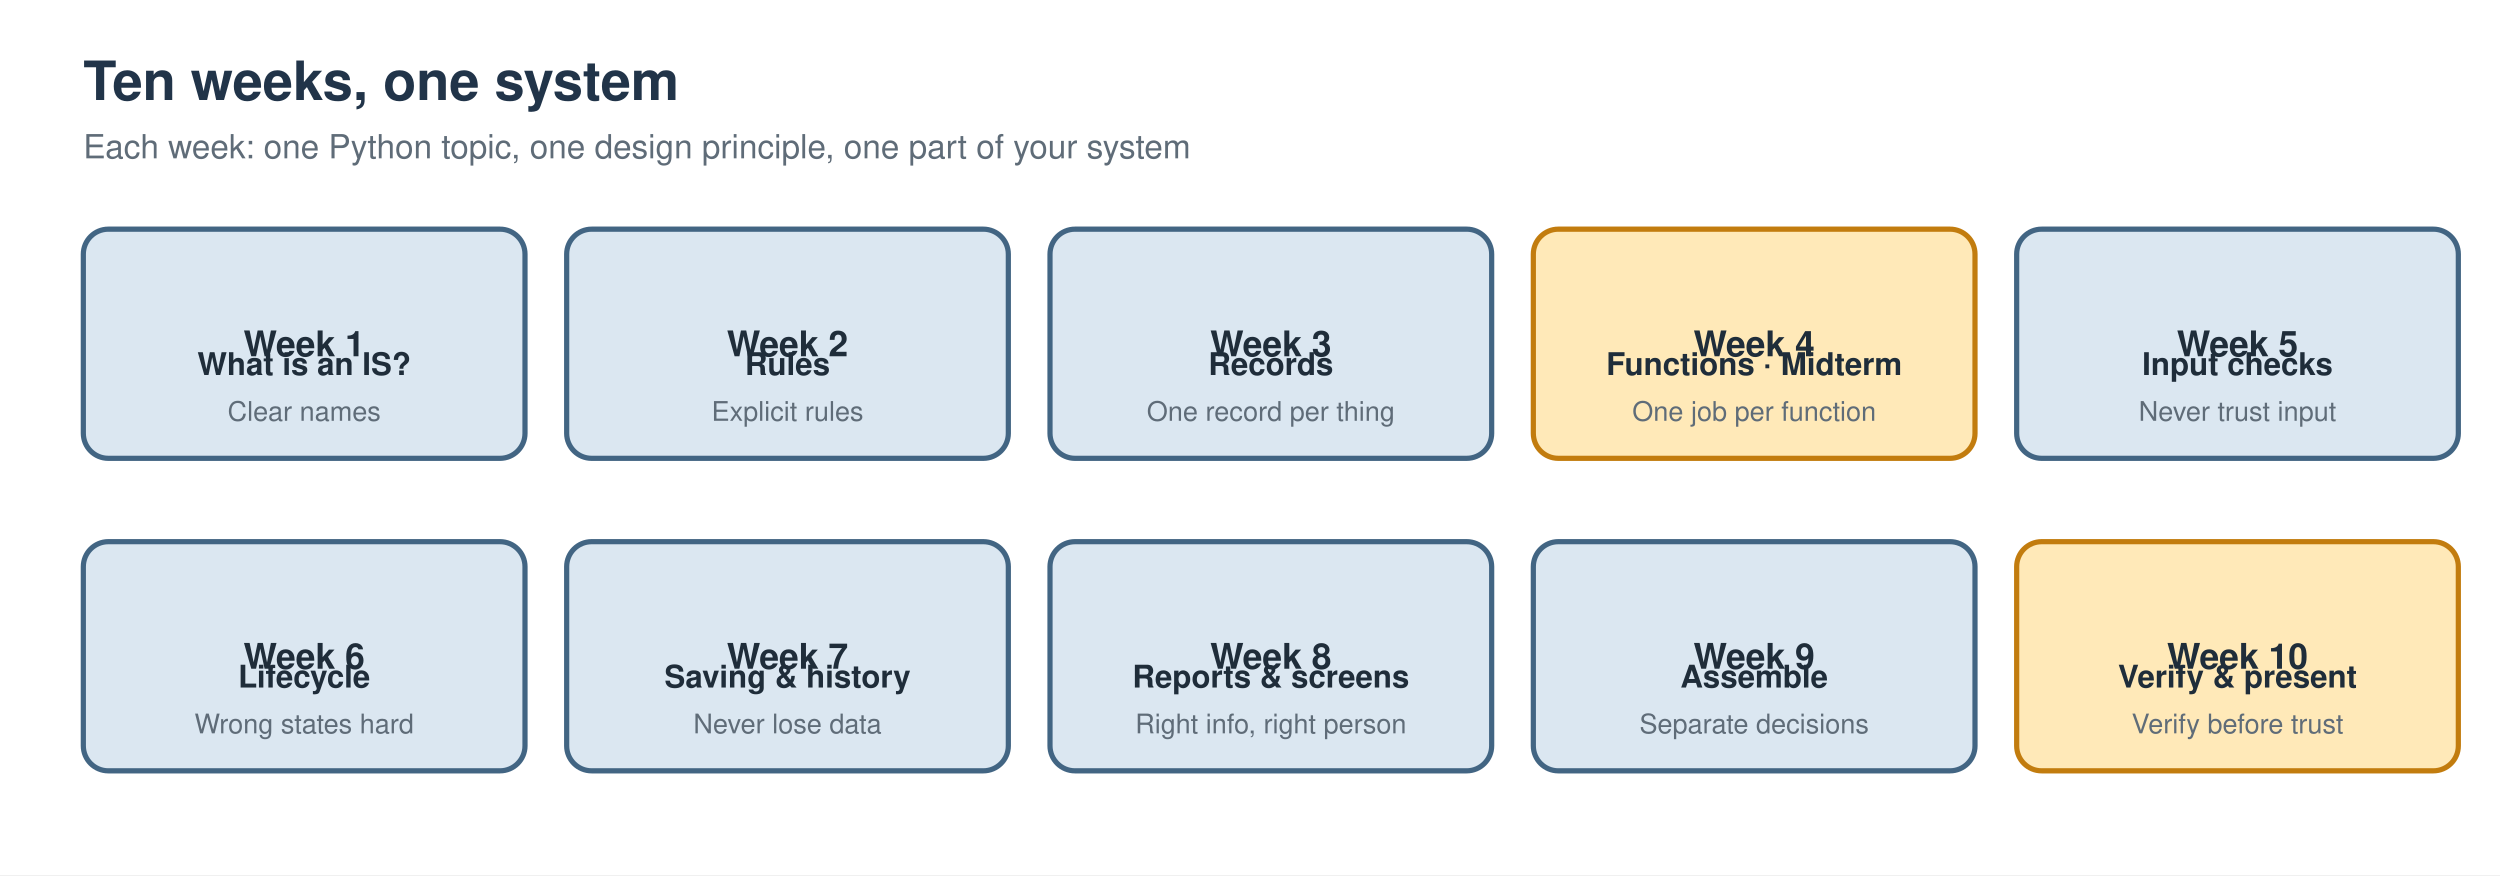
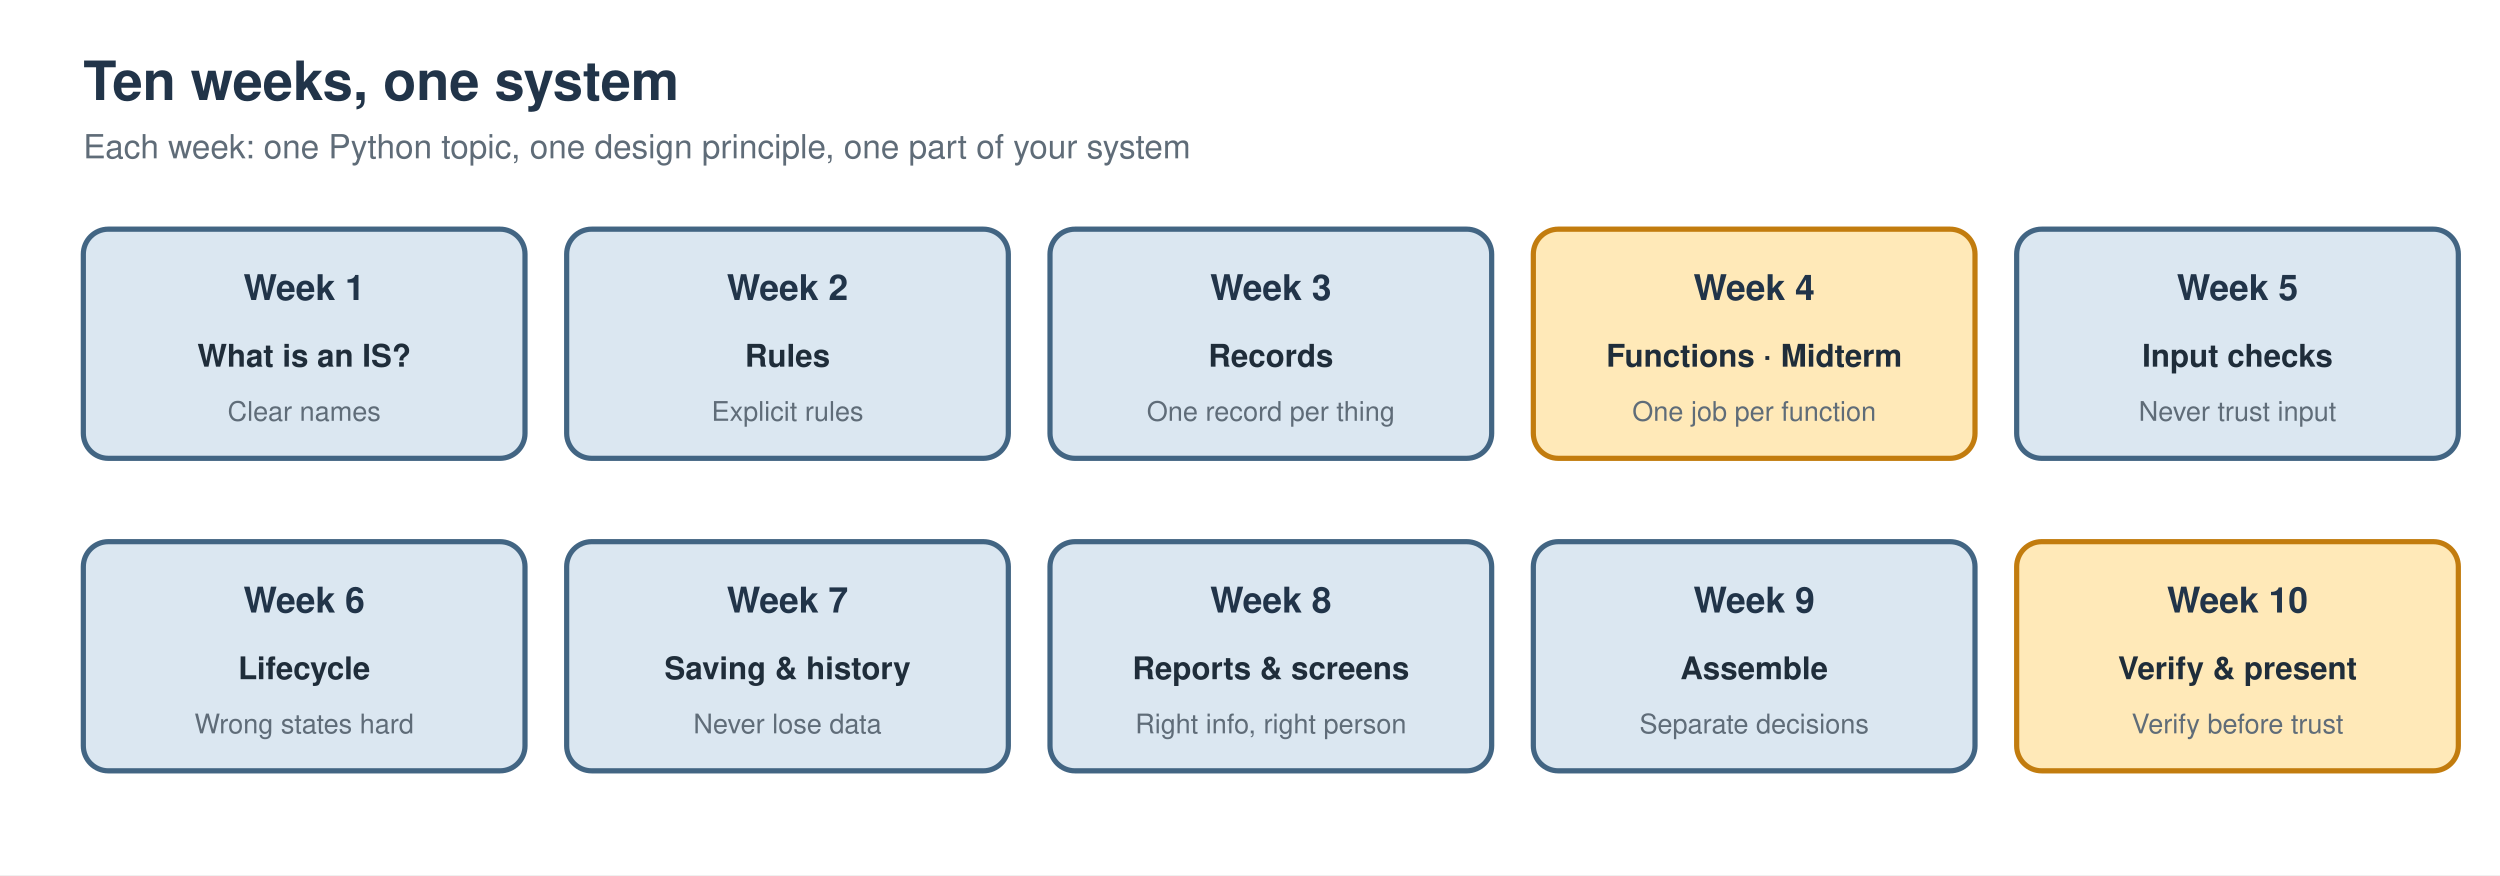
<svg xmlns="http://www.w3.org/2000/svg" width="1200" height="420" viewBox="0 0 1200 420" role="img" font-family="system-ui, -apple-system, 'Segoe UI', Helvetica, Arial, sans-serif">
  <rect width="1200" height="420" fill="#ffffff" />
  <defs>
    <marker id="arrow" viewBox="0 0 10 10" refX="9" refY="5" markerWidth="7" markerHeight="7" orient="auto-start-reverse">
      <path d="M0,0 L10,5 L0,10 z" fill="#5f6c78" />
    </marker>
  </defs>
  <text x="40" y="48" font-size="26" font-weight="700" fill="#213449" text-anchor="start">Ten weeks, one system</text>
  <text x="40" y="76" font-size="16" font-weight="400" fill="#5f6c78" text-anchor="start">Each week: one Python topic, one design principle, one part of your system</text>
  <rect x="40" y="110" width="212" height="110" rx="12" fill="#dbe7f1" stroke="#426583" stroke-width="2.5" />
-   <text x="146.0" y="171.0" text-anchor="middle" font-size="17" font-weight="700" fill="#1f2d3a">Week 1</text>
-   <text x="146" y="180" font-size="15" font-weight="700" fill="#1f2d3a" text-anchor="middle">What is an IS?</text>
+   <text x="146.0" y="171.0" text-anchor="middle" font-size="19" font-weight="700" fill="#1f2d3a" />
+   <text x="146" y="144" font-size="17" font-weight="700" fill="#213449" text-anchor="middle">Week 1</text>
+   <text x="146" y="176" font-size="15" font-weight="700" fill="#1f2d3a" text-anchor="middle">What is an IS?</text>
  <text x="146" y="202" font-size="13" font-weight="400" fill="#5f6c78" text-anchor="middle">Clear names</text>
  <rect x="272" y="110" width="212" height="110" rx="12" fill="#dbe7f1" stroke="#426583" stroke-width="2.5" />
-   <text x="378.0" y="171.0" text-anchor="middle" font-size="17" font-weight="700" fill="#1f2d3a">Week 2</text>
-   <text x="378" y="180" font-size="15" font-weight="700" fill="#1f2d3a" text-anchor="middle">Rules</text>
+   <text x="378.0" y="171.0" text-anchor="middle" font-size="19" font-weight="700" fill="#1f2d3a" />
+   <text x="378" y="144" font-size="17" font-weight="700" fill="#213449" text-anchor="middle">Week 2</text>
+   <text x="378" y="176" font-size="15" font-weight="700" fill="#1f2d3a" text-anchor="middle">Rules</text>
  <text x="378" y="202" font-size="13" font-weight="400" fill="#5f6c78" text-anchor="middle">Explicit rules</text>
  <rect x="504" y="110" width="212" height="110" rx="12" fill="#dbe7f1" stroke="#426583" stroke-width="2.5" />
-   <text x="610.0" y="171.0" text-anchor="middle" font-size="17" font-weight="700" fill="#1f2d3a">Week 3</text>
-   <text x="610" y="180" font-size="15" font-weight="700" fill="#1f2d3a" text-anchor="middle">Records</text>
+   <text x="610.0" y="171.0" text-anchor="middle" font-size="19" font-weight="700" fill="#1f2d3a" />
+   <text x="610" y="144" font-size="17" font-weight="700" fill="#213449" text-anchor="middle">Week 3</text>
+   <text x="610" y="176" font-size="15" font-weight="700" fill="#1f2d3a" text-anchor="middle">Records</text>
  <text x="610" y="202" font-size="13" font-weight="400" fill="#5f6c78" text-anchor="middle">One record per thing</text>
  <rect x="736" y="110" width="212" height="110" rx="12" fill="#ffe9b8" stroke="#c27c0e" stroke-width="2.5" />
-   <text x="842.0" y="171.0" text-anchor="middle" font-size="17" font-weight="700" fill="#1f2d3a">Week 4</text>
-   <text x="842" y="180" font-size="15" font-weight="700" fill="#1f2d3a" text-anchor="middle">Functions · Midterm</text>
+   <text x="842.0" y="171.0" text-anchor="middle" font-size="19" font-weight="700" fill="#1f2d3a" />
+   <text x="842" y="144" font-size="17" font-weight="700" fill="#213449" text-anchor="middle">Week 4</text>
+   <text x="842" y="176" font-size="15" font-weight="700" fill="#1f2d3a" text-anchor="middle">Functions · Midterm</text>
  <text x="842" y="202" font-size="13" font-weight="400" fill="#5f6c78" text-anchor="middle">One job per function</text>
  <rect x="968" y="110" width="212" height="110" rx="12" fill="#dbe7f1" stroke="#426583" stroke-width="2.5" />
-   <text x="1074.0" y="171.0" text-anchor="middle" font-size="17" font-weight="700" fill="#1f2d3a">Week 5</text>
-   <text x="1074" y="180" font-size="15" font-weight="700" fill="#1f2d3a" text-anchor="middle">Input checks</text>
+   <text x="1074.0" y="171.0" text-anchor="middle" font-size="19" font-weight="700" fill="#1f2d3a" />
+   <text x="1074" y="144" font-size="17" font-weight="700" fill="#213449" text-anchor="middle">Week 5</text>
+   <text x="1074" y="176" font-size="15" font-weight="700" fill="#1f2d3a" text-anchor="middle">Input checks</text>
  <text x="1074" y="202" font-size="13" font-weight="400" fill="#5f6c78" text-anchor="middle">Never trust input</text>
  <rect x="40" y="260" width="212" height="110" rx="12" fill="#dbe7f1" stroke="#426583" stroke-width="2.5" />
-   <text x="146.0" y="321.0" text-anchor="middle" font-size="17" font-weight="700" fill="#1f2d3a">Week 6</text>
-   <text x="146" y="330" font-size="15" font-weight="700" fill="#1f2d3a" text-anchor="middle">Lifecycle</text>
+   <text x="146.0" y="321.0" text-anchor="middle" font-size="19" font-weight="700" fill="#1f2d3a" />
+   <text x="146" y="294" font-size="17" font-weight="700" fill="#213449" text-anchor="middle">Week 6</text>
+   <text x="146" y="326" font-size="15" font-weight="700" fill="#1f2d3a" text-anchor="middle">Lifecycle</text>
  <text x="146" y="352" font-size="13" font-weight="400" fill="#5f6c78" text-anchor="middle">Wrong states hard</text>
  <rect x="272" y="260" width="212" height="110" rx="12" fill="#dbe7f1" stroke="#426583" stroke-width="2.5" />
-   <text x="378.0" y="321.0" text-anchor="middle" font-size="17" font-weight="700" fill="#1f2d3a">Week 7</text>
-   <text x="378" y="330" font-size="15" font-weight="700" fill="#1f2d3a" text-anchor="middle">Saving &amp; history</text>
+   <text x="378.0" y="321.0" text-anchor="middle" font-size="19" font-weight="700" fill="#1f2d3a" />
+   <text x="378" y="294" font-size="17" font-weight="700" fill="#213449" text-anchor="middle">Week 7</text>
+   <text x="378" y="326" font-size="15" font-weight="700" fill="#1f2d3a" text-anchor="middle">Saving &amp; history</text>
  <text x="378" y="352" font-size="13" font-weight="400" fill="#5f6c78" text-anchor="middle">Never lose data</text>
  <rect x="504" y="260" width="212" height="110" rx="12" fill="#dbe7f1" stroke="#426583" stroke-width="2.5" />
-   <text x="610.0" y="321.0" text-anchor="middle" font-size="17" font-weight="700" fill="#1f2d3a">Week 8</text>
-   <text x="610" y="330" font-size="15" font-weight="700" fill="#1f2d3a" text-anchor="middle">Reports &amp; screens</text>
+   <text x="610.0" y="321.0" text-anchor="middle" font-size="19" font-weight="700" fill="#1f2d3a" />
+   <text x="610" y="294" font-size="17" font-weight="700" fill="#213449" text-anchor="middle">Week 8</text>
+   <text x="610" y="326" font-size="15" font-weight="700" fill="#1f2d3a" text-anchor="middle">Reports &amp; screens</text>
  <text x="610" y="352" font-size="13" font-weight="400" fill="#5f6c78" text-anchor="middle">Right info, right person</text>
  <rect x="736" y="260" width="212" height="110" rx="12" fill="#dbe7f1" stroke="#426583" stroke-width="2.5" />
-   <text x="842.0" y="321.0" text-anchor="middle" font-size="17" font-weight="700" fill="#1f2d3a">Week 9</text>
-   <text x="842" y="330" font-size="15" font-weight="700" fill="#1f2d3a" text-anchor="middle">Assemble</text>
+   <text x="842.0" y="321.0" text-anchor="middle" font-size="19" font-weight="700" fill="#1f2d3a" />
+   <text x="842" y="294" font-size="17" font-weight="700" fill="#213449" text-anchor="middle">Week 9</text>
+   <text x="842" y="326" font-size="15" font-weight="700" fill="#1f2d3a" text-anchor="middle">Assemble</text>
  <text x="842" y="352" font-size="13" font-weight="400" fill="#5f6c78" text-anchor="middle">Separate decisions</text>
  <rect x="968" y="260" width="212" height="110" rx="12" fill="#ffe9b8" stroke="#c27c0e" stroke-width="2.5" />
-   <text x="1074.0" y="321.0" text-anchor="middle" font-size="17" font-weight="700" fill="#1f2d3a">Week 10</text>
-   <text x="1074" y="330" font-size="15" font-weight="700" fill="#1f2d3a" text-anchor="middle">Verify &amp; present</text>
+   <text x="1074.0" y="321.0" text-anchor="middle" font-size="19" font-weight="700" fill="#1f2d3a" />
+   <text x="1074" y="294" font-size="17" font-weight="700" fill="#213449" text-anchor="middle">Week 10</text>
+   <text x="1074" y="326" font-size="15" font-weight="700" fill="#1f2d3a" text-anchor="middle">Verify &amp; present</text>
  <text x="1074" y="352" font-size="13" font-weight="400" fill="#5f6c78" text-anchor="middle">Verify before trust</text>
</svg>
